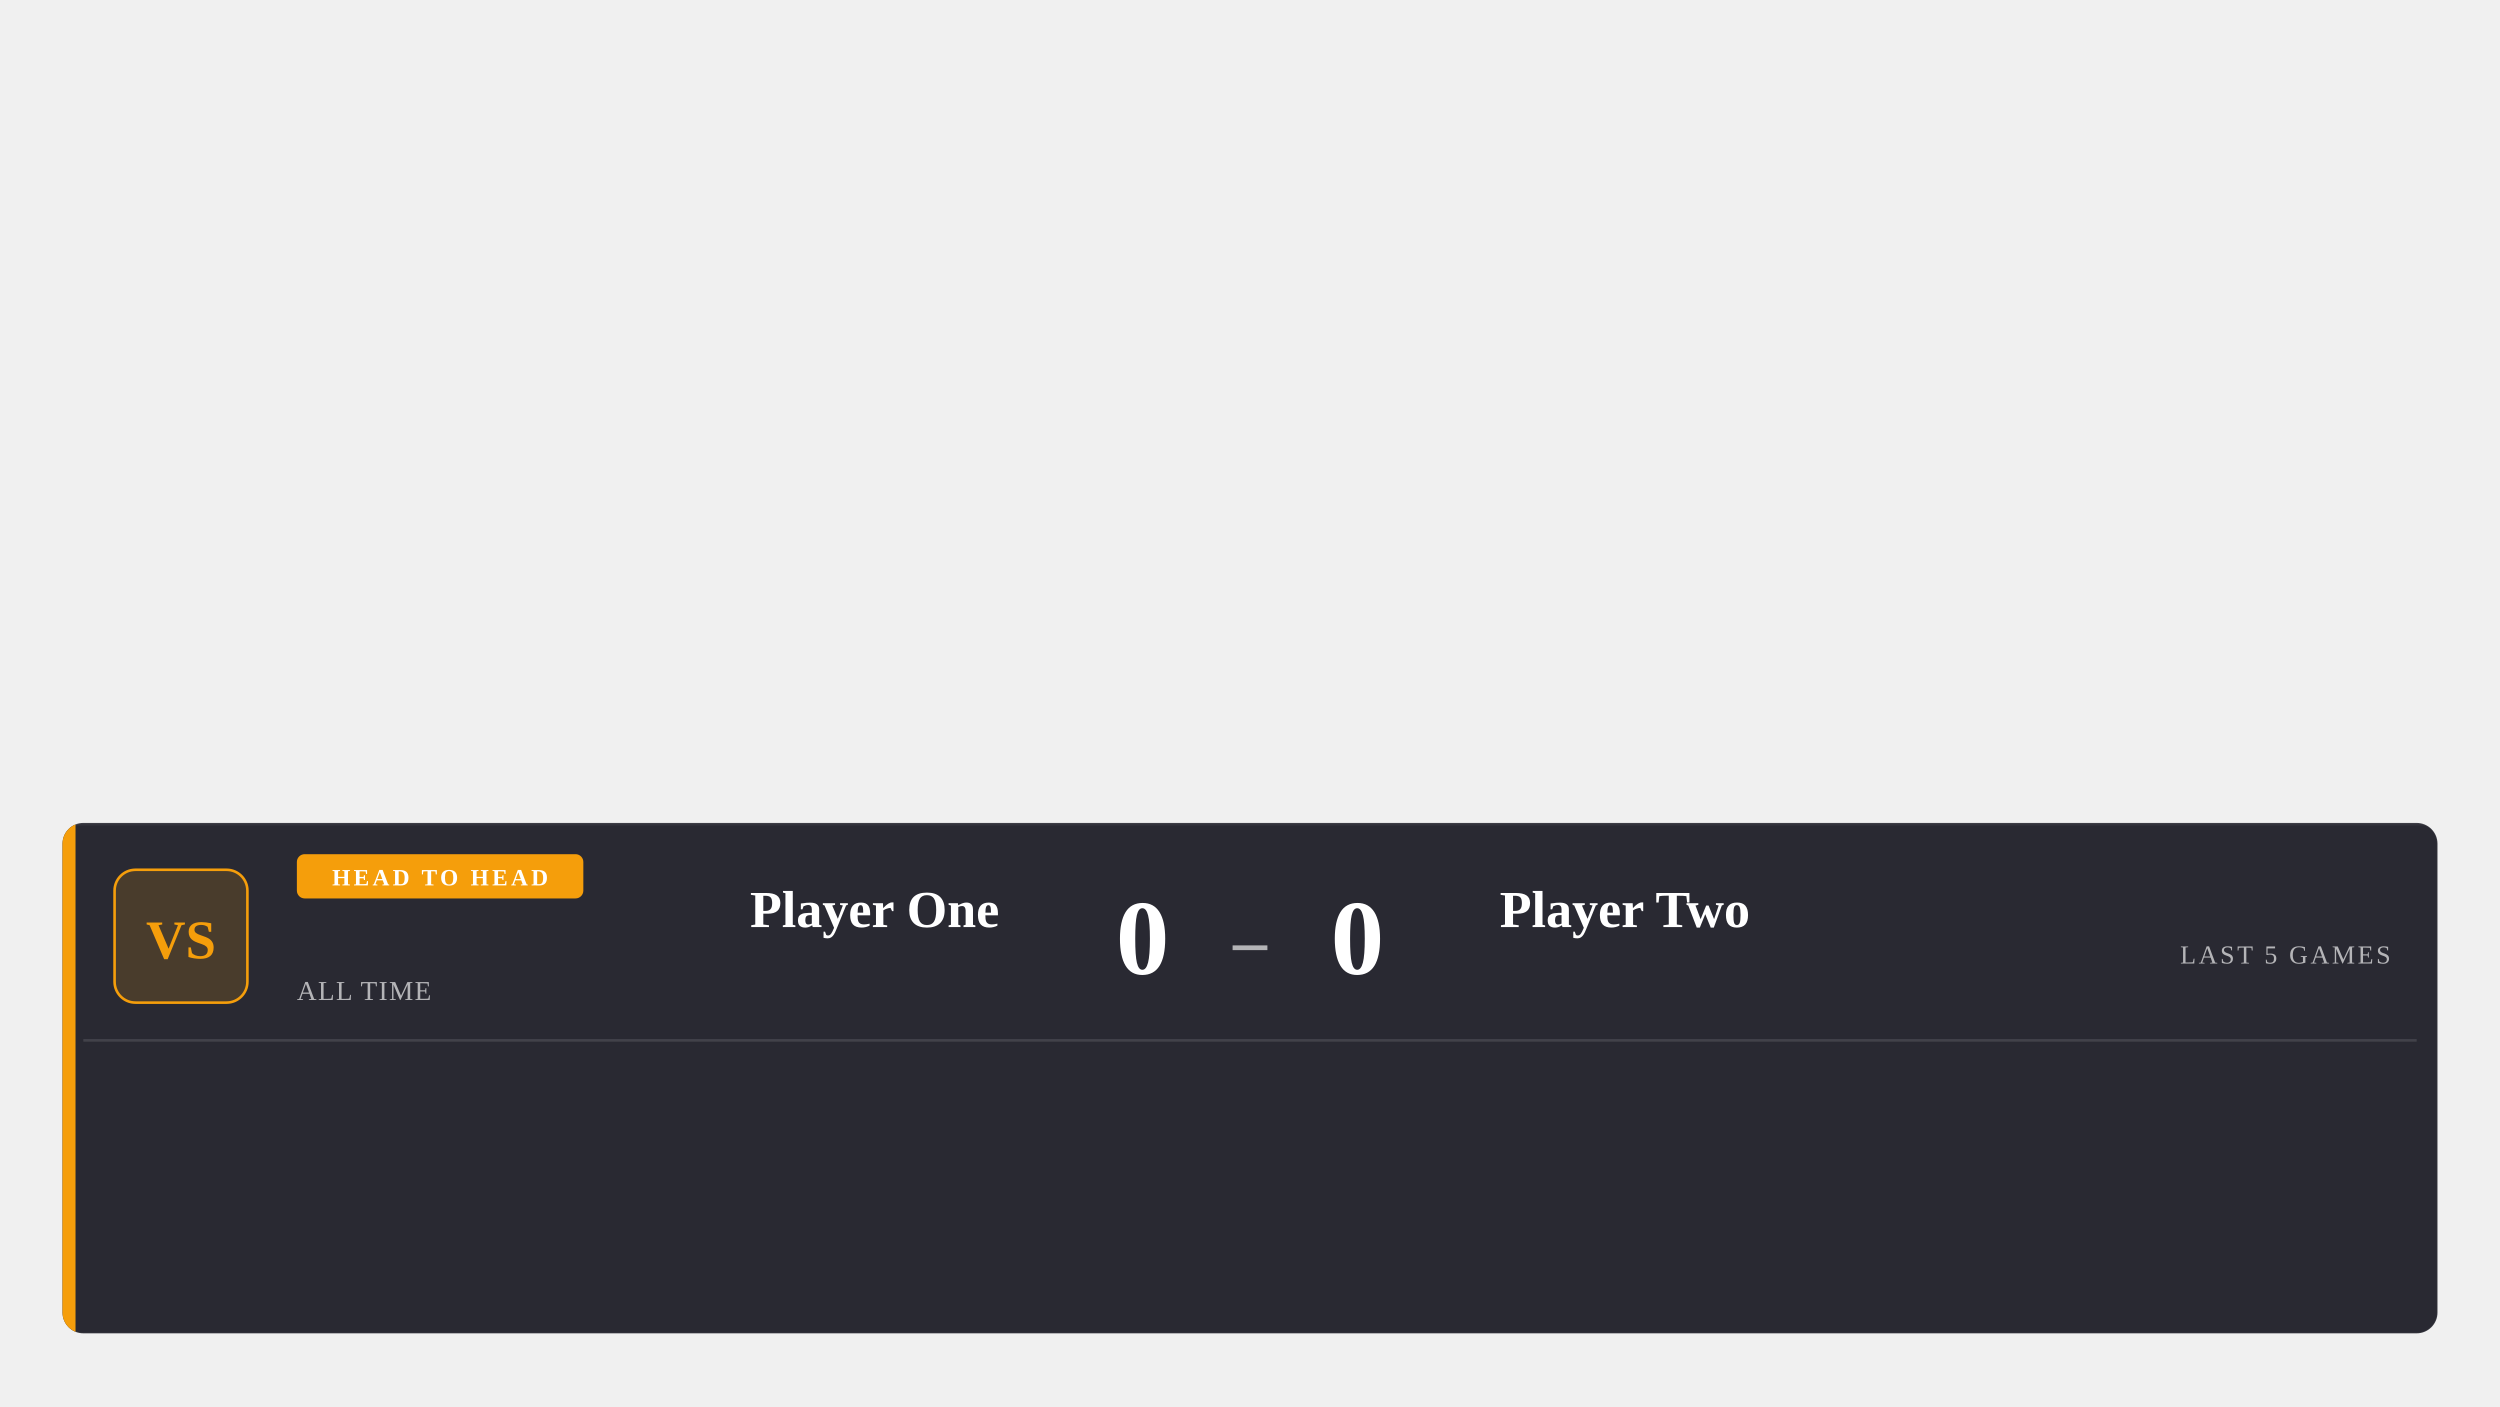
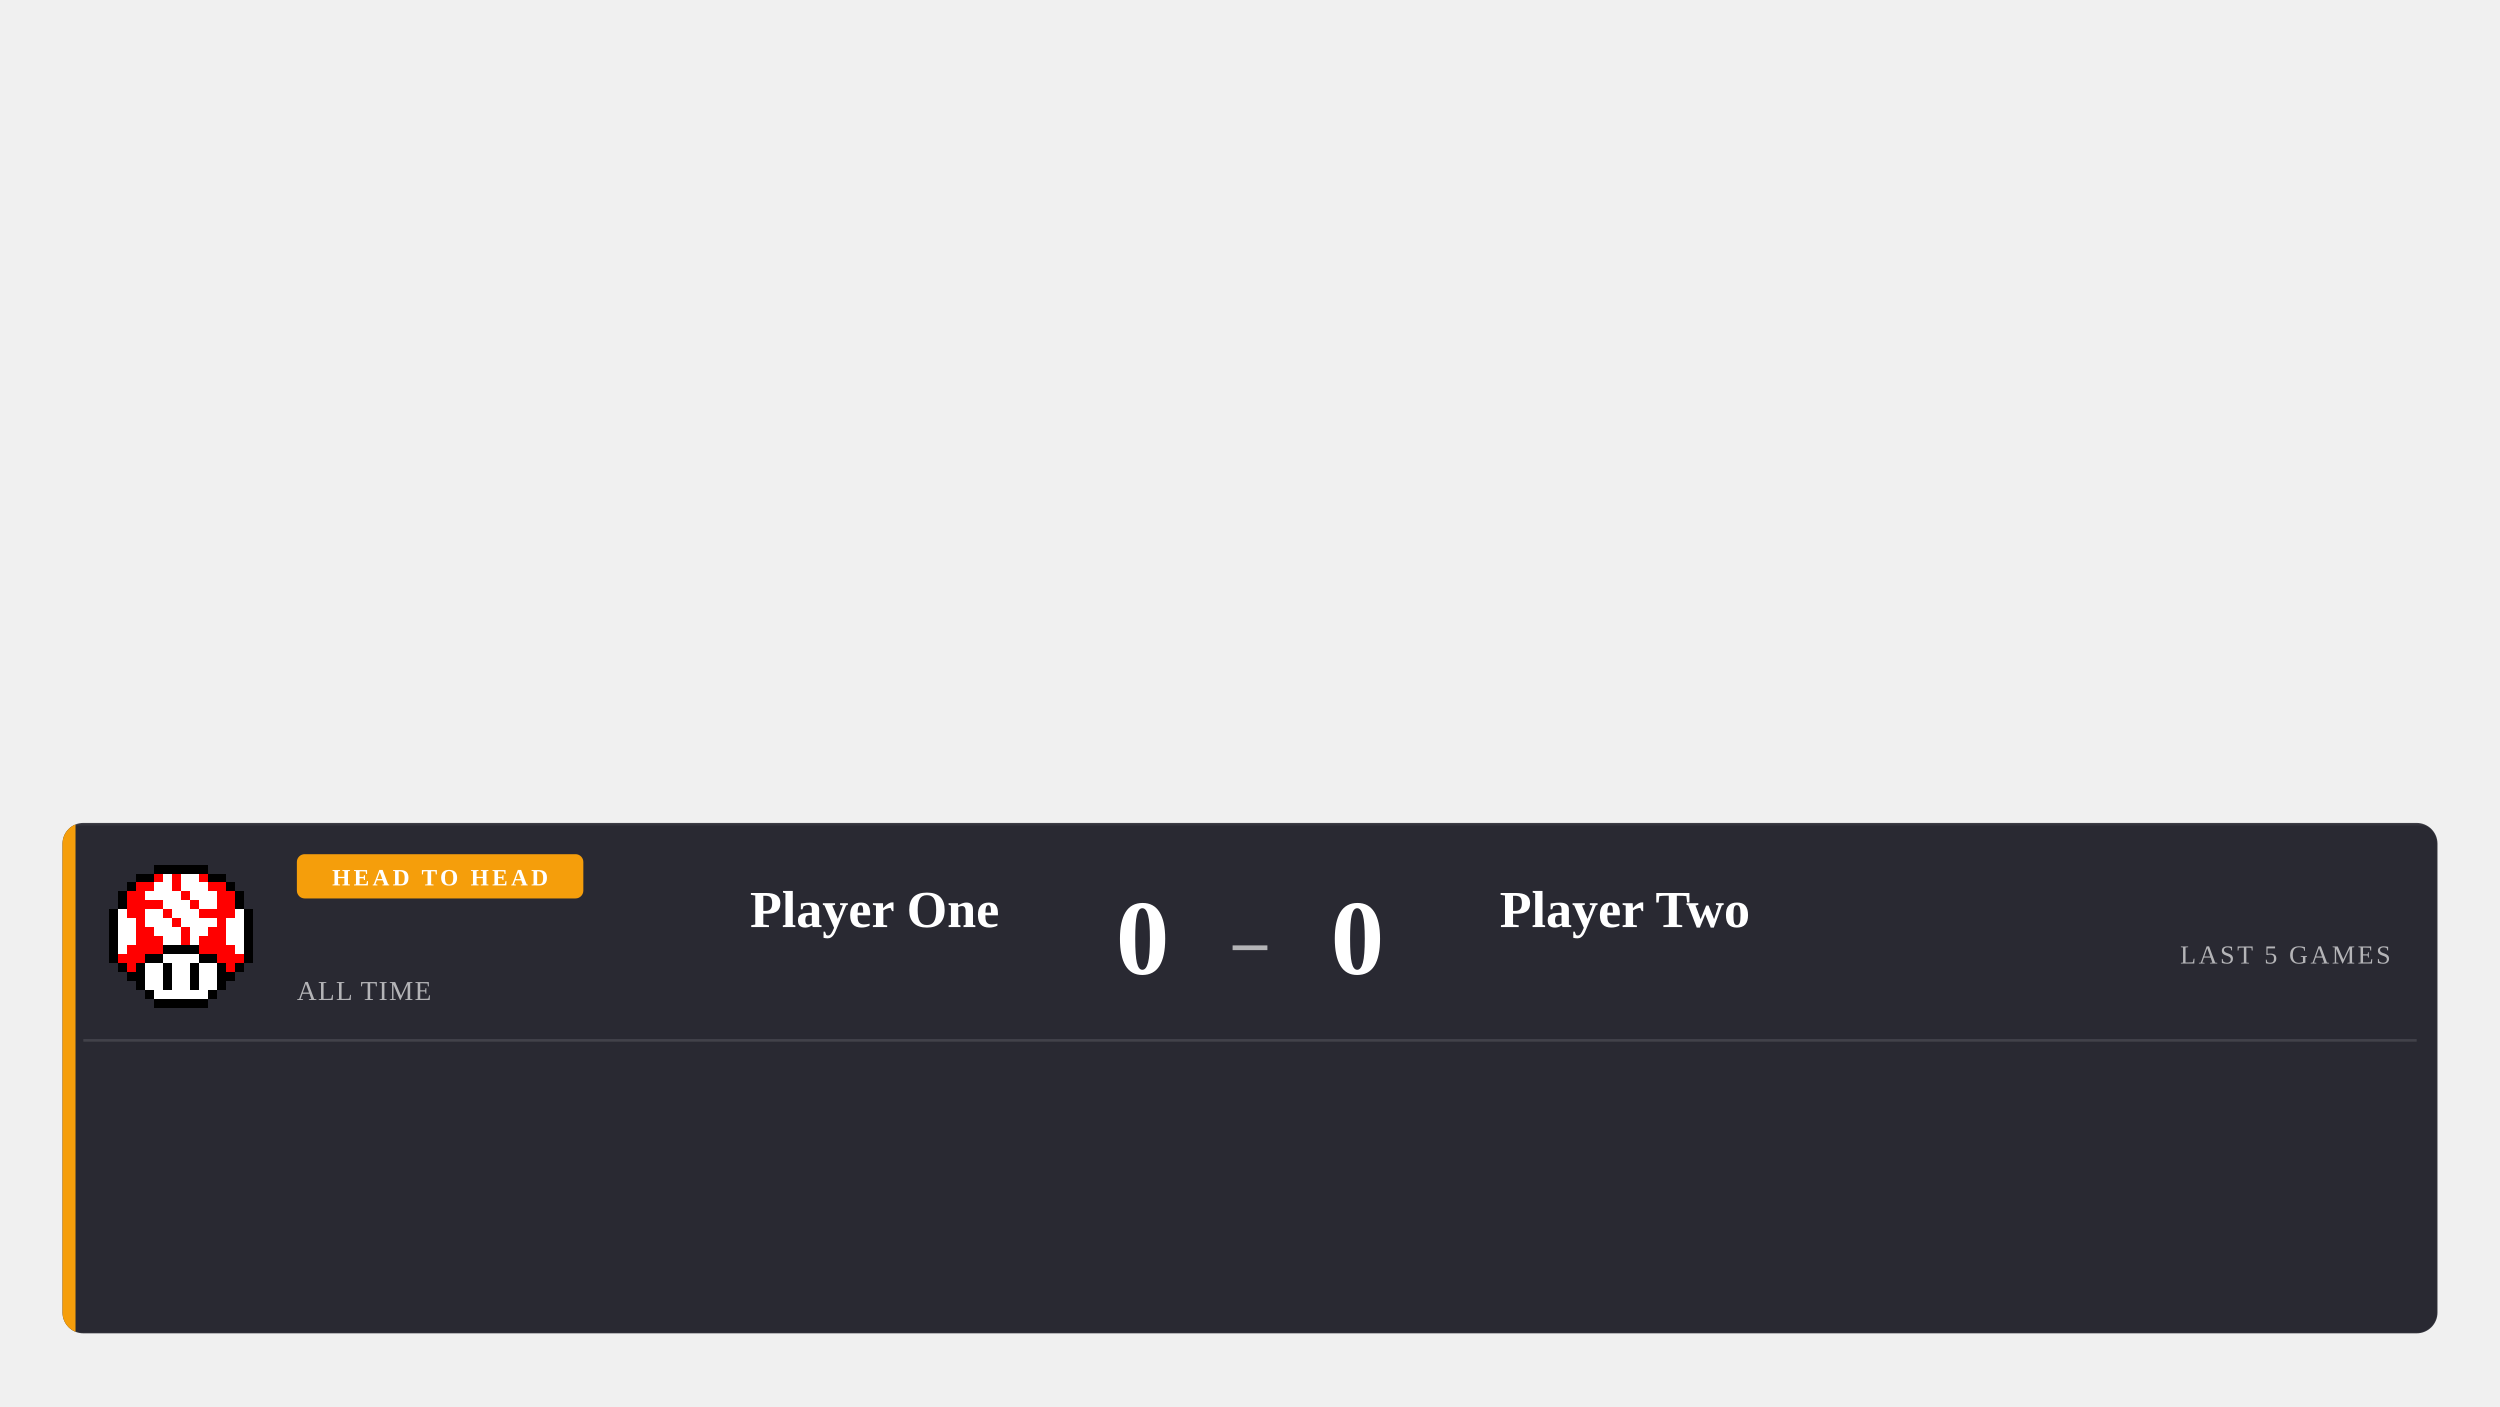
<svg xmlns="http://www.w3.org/2000/svg" viewBox="0 0 1920 1080" preserveAspectRatio="xMidYMax meet" data-design-vars="app">
  <defs>
    <clipPath id="cmuBand">
      <rect x="48" y="632" width="1824" height="392" rx="16" />
    </clipPath>
  </defs>
  <rect x="48" y="632" width="1824" height="392" rx="16" style="fill:var(--card-bg, rgba(15,15,25,0.88));filter:var(--card-shadow-filter, none)" />
  <rect x="48" y="632" width="1824" height="392" rx="16" fill="none" style="stroke:var(--border-color, rgba(255,255,255,0.08));stroke-width:var(--border-width, 1px)" />
  <g clip-path="url(#cmuBand)">
    <rect x="48" y="632" width="10" height="392" style="fill:var(--accent, #f59e0b)" />
    <rect x="48" y="632" width="1824" height="2" fill="#ffffff" opacity="0.05" />
    <image data-slot="logo" x="84" y="664" width="110" height="110" preserveAspectRatio="xMidYMid meet" opacity="0" />
    <g data-slot="logo-default">
-       <rect x="88" y="668" width="102" height="102" rx="16" style="fill:var(--accent, #f59e0b)" opacity="0.16" />
-       <rect x="88" y="668" width="102" height="102" rx="16" fill="none" style="stroke:var(--accent, #f59e0b)" stroke-width="2" />
-       <text x="139" y="736" text-anchor="middle" style="fill:var(--accent, #f59e0b);font-family:var(--font-family, 'Inter', sans-serif)" font-size="42" font-weight="800">VS</text>
+       <g transform="translate(84,664) scale(6.875)" shape-rendering="crispEdges">
+         <rect x="5" y="0" width="6" height="1" fill="#000000" />
+         <rect x="3" y="1" width="2" height="1" fill="#000000" />
+         <rect x="5" y="1" width="1" height="1" fill="#ff0000" />
+         <rect x="6" y="1" width="1" height="1" fill="#ffffff" />
+         <rect x="7" y="1" width="1" height="1" fill="#ff0000" />
+         <rect x="8" y="1" width="2" height="1" fill="#ffffff" />
+         <rect x="10" y="1" width="1" height="1" fill="#ff0000" />
+         <rect x="11" y="1" width="2" height="1" fill="#000000" />
+         <rect x="2" y="2" width="1" height="1" fill="#000000" />
+         <rect x="3" y="2" width="2" height="1" fill="#ff0000" />
+         <rect x="5" y="2" width="2" height="1" fill="#ffffff" />
+         <rect x="7" y="2" width="1" height="1" fill="#ff0000" />
+         <rect x="8" y="2" width="3" height="1" fill="#ffffff" />
+         <rect x="11" y="2" width="2" height="1" fill="#ff0000" />
+         <rect x="13" y="2" width="1" height="1" fill="#000000" />
+         <rect x="1" y="3" width="1" height="1" fill="#000000" />
+         <rect x="2" y="3" width="2" height="1" fill="#ff0000" />
+         <rect x="4" y="3" width="4" height="1" fill="#ffffff" />
+         <rect x="8" y="3" width="1" height="1" fill="#ff0000" />
+         <rect x="9" y="3" width="3" height="1" fill="#ffffff" />
+         <rect x="12" y="3" width="2" height="1" fill="#ff0000" />
+         <rect x="14" y="3" width="1" height="1" fill="#000000" />
+         <rect x="1" y="4" width="1" height="1" fill="#000000" />
+         <rect x="2" y="4" width="4" height="1" fill="#ff0000" />
+         <rect x="6" y="4" width="3" height="1" fill="#ffffff" />
+         <rect x="9" y="4" width="1" height="1" fill="#ff0000" />
+         <rect x="10" y="4" width="2" height="1" fill="#ffffff" />
+         <rect x="12" y="4" width="2" height="1" fill="#ff0000" />
+         <rect x="14" y="4" width="1" height="1" fill="#000000" />
+         <rect x="0" y="5" width="1" height="1" fill="#000000" />
+         <rect x="1" y="5" width="1" height="1" fill="#ffffff" />
+         <rect x="2" y="5" width="2" height="1" fill="#ff0000" />
+         <rect x="4" y="5" width="2" height="1" fill="#ffffff" />
+         <rect x="6" y="5" width="1" height="1" fill="#ff0000" />
+         <rect x="7" y="5" width="3" height="1" fill="#ffffff" />
+         <rect x="10" y="5" width="4" height="1" fill="#ff0000" />
+         <rect x="14" y="5" width="1" height="1" fill="#ffffff" />
+         <rect x="15" y="5" width="1" height="1" fill="#000000" />
+         <rect x="0" y="6" width="1" height="1" fill="#000000" />
+         <rect x="1" y="6" width="2" height="1" fill="#ffffff" />
+         <rect x="3" y="6" width="1" height="1" fill="#ff0000" />
+         <rect x="4" y="6" width="3" height="1" fill="#ffffff" />
+         <rect x="7" y="6" width="1" height="1" fill="#ff0000" />
+         <rect x="8" y="6" width="4" height="1" fill="#ffffff" />
+         <rect x="12" y="6" width="1" height="1" fill="#ff0000" />
+         <rect x="13" y="6" width="2" height="1" fill="#ffffff" />
+         <rect x="15" y="6" width="1" height="1" fill="#000000" />
+         <rect x="0" y="7" width="1" height="1" fill="#000000" />
+         <rect x="1" y="7" width="2" height="1" fill="#ffffff" />
+         <rect x="3" y="7" width="2" height="1" fill="#ff0000" />
+         <rect x="5" y="7" width="3" height="1" fill="#ffffff" />
+         <rect x="8" y="7" width="1" height="1" fill="#ff0000" />
+         <rect x="9" y="7" width="2" height="1" fill="#ffffff" />
+         <rect x="11" y="7" width="2" height="1" fill="#ff0000" />
+         <rect x="13" y="7" width="2" height="1" fill="#ffffff" />
+         <rect x="15" y="7" width="1" height="1" fill="#000000" />
+         <rect x="0" y="8" width="1" height="1" fill="#000000" />
+         <rect x="1" y="8" width="2" height="1" fill="#ffffff" />
+         <rect x="3" y="8" width="3" height="1" fill="#ff0000" />
+         <rect x="6" y="8" width="2" height="1" fill="#ffffff" />
+         <rect x="8" y="8" width="1" height="1" fill="#ff0000" />
+         <rect x="9" y="8" width="1" height="1" fill="#ffffff" />
+         <rect x="10" y="8" width="3" height="1" fill="#ff0000" />
+         <rect x="13" y="8" width="2" height="1" fill="#ffffff" />
+         <rect x="15" y="8" width="1" height="1" fill="#000000" />
+         <rect x="0" y="9" width="1" height="1" fill="#000000" />
+         <rect x="1" y="9" width="1" height="1" fill="#ffffff" />
+         <rect x="2" y="9" width="4" height="1" fill="#ff0000" />
+         <rect x="6" y="9" width="4" height="1" fill="#000000" />
+         <rect x="10" y="9" width="4" height="1" fill="#ff0000" />
+         <rect x="14" y="9" width="1" height="1" fill="#ffffff" />
+         <rect x="15" y="9" width="1" height="1" fill="#000000" />
+         <rect x="0" y="10" width="1" height="1" fill="#000000" />
+         <rect x="1" y="10" width="3" height="1" fill="#ff0000" />
+         <rect x="4" y="10" width="2" height="1" fill="#000000" />
+         <rect x="6" y="10" width="4" height="1" fill="#ffffff" />
+         <rect x="10" y="10" width="2" height="1" fill="#000000" />
+         <rect x="12" y="10" width="3" height="1" fill="#ff0000" />
+         <rect x="15" y="10" width="1" height="1" fill="#000000" />
+         <rect x="1" y="11" width="1" height="1" fill="#000000" />
+         <rect x="2" y="11" width="1" height="1" fill="#ff0000" />
+         <rect x="3" y="11" width="1" height="1" fill="#000000" />
+         <rect x="4" y="11" width="2" height="1" fill="#ffffff" />
+         <rect x="6" y="11" width="1" height="1" fill="#000000" />
+         <rect x="7" y="11" width="2" height="1" fill="#ffffff" />
+         <rect x="9" y="11" width="1" height="1" fill="#000000" />
+         <rect x="10" y="11" width="2" height="1" fill="#ffffff" />
+         <rect x="12" y="11" width="1" height="1" fill="#000000" />
+         <rect x="13" y="11" width="1" height="1" fill="#ff0000" />
+         <rect x="14" y="11" width="1" height="1" fill="#000000" />
+         <rect x="2" y="12" width="2" height="1" fill="#000000" />
+         <rect x="4" y="12" width="2" height="1" fill="#ffffff" />
+         <rect x="6" y="12" width="1" height="1" fill="#000000" />
+         <rect x="7" y="12" width="2" height="1" fill="#ffffff" />
+         <rect x="9" y="12" width="1" height="1" fill="#000000" />
+         <rect x="10" y="12" width="2" height="1" fill="#ffffff" />
+         <rect x="12" y="12" width="2" height="1" fill="#000000" />
+         <rect x="3" y="13" width="1" height="1" fill="#000000" />
+         <rect x="4" y="13" width="2" height="1" fill="#ffffff" />
+         <rect x="6" y="13" width="1" height="1" fill="#000000" />
+         <rect x="7" y="13" width="2" height="1" fill="#ffffff" />
+         <rect x="9" y="13" width="1" height="1" fill="#000000" />
+         <rect x="10" y="13" width="2" height="1" fill="#ffffff" />
+         <rect x="12" y="13" width="1" height="1" fill="#000000" />
+         <rect x="4" y="14" width="1" height="1" fill="#000000" />
+         <rect x="5" y="14" width="6" height="1" fill="#ffffff" />
+         <rect x="11" y="14" width="1" height="1" fill="#000000" />
+         <rect x="5" y="15" width="6" height="1" fill="#000000" />
+       </g>
    </g>
    <rect x="228" y="656" width="220" height="34" rx="6" style="fill:var(--accent, #f59e0b)" />
    <text x="338" y="680" text-anchor="middle" style="fill:#ffffff;font-family:var(--font-family, 'Inter', sans-serif)" font-size="18" font-weight="700" letter-spacing="2.5">HEAD TO HEAD</text>
    <text data-slot="total-games" x="228" y="768" style="fill:var(--text-primary, #ffffff);font-family:var(--font-family, 'Inter', sans-serif)" opacity="0.65" font-size="21" font-weight="500" letter-spacing="1">ALL TIME</text>
    <image data-slot="side1-sprite" x="488" y="660" width="72" height="72" preserveAspectRatio="xMidYMid meet" style="image-rendering:pixelated" opacity="0" />
    <text data-slot="side1-name" data-maxw="280" x="576" y="712" style="fill:var(--text-primary, #ffffff);font-family:var(--font-family, 'Inter', sans-serif);text-shadow:var(--text-shadow, none)" font-size="40" font-weight="700">Player One</text>
    <text data-slot="side1-wins" data-maxw="110" x="898" y="748" text-anchor="end" style="fill:var(--text-primary, #ffffff);font-family:var(--font-family, 'Inter', sans-serif)" font-size="82" font-weight="700" font-variant-numeric="tabular-nums">0</text>
    <text x="960" y="740" text-anchor="middle" style="fill:var(--text-primary, #ffffff);font-family:var(--font-family, 'Inter', sans-serif)" opacity="0.65" font-size="52" font-weight="600">–</text>
    <text data-slot="side2-wins" data-maxw="110" x="1022" y="748" text-anchor="start" style="fill:var(--text-primary, #ffffff);font-family:var(--font-family, 'Inter', sans-serif)" font-size="82" font-weight="700" font-variant-numeric="tabular-nums">0</text>
    <text data-slot="side2-name" data-maxw="280" x="1344" y="712" text-anchor="end" style="fill:var(--text-primary, #ffffff);font-family:var(--font-family, 'Inter', sans-serif);text-shadow:var(--text-shadow, none)" font-size="40" font-weight="700">Player Two</text>
    <image data-slot="side2-sprite" x="1360" y="660" width="72" height="72" preserveAspectRatio="xMidYMid meet" style="image-rendering:pixelated" opacity="0" />
    <text data-slot="subtitle" data-maxw="380" x="1836" y="700" text-anchor="end" style="fill:var(--text-primary, #ffffff);font-family:var(--font-family, 'Inter', sans-serif);text-shadow:var(--text-shadow, none)" font-size="30" font-weight="700" opacity="0">Winners Final</text>
    <text x="1836" y="740" text-anchor="end" style="fill:var(--text-primary, #ffffff);font-family:var(--font-family, 'Inter', sans-serif)" opacity="0.65" font-size="20" font-weight="500" letter-spacing="2">LAST 5 GAMES</text>
    <rect x="64" y="798" width="1792" height="2" style="fill:var(--border-color, rgba(255,255,255,0.12))" />
    <g data-slot="game1" opacity="0">
      <rect x="72" y="816" width="344" height="188" rx="10" fill="#ffffff" opacity="0.04" />
      <rect x="72" y="816" width="344" height="188" rx="10" fill="none" style="stroke:var(--border-color, rgba(255,255,255,0.12))" stroke-width="1" />
      <text data-slot="game1-date" x="396" y="848" text-anchor="end" style="fill:var(--text-primary, #ffffff);font-family:var(--font-family, 'Inter', sans-serif)" opacity="0.65" font-size="17" font-weight="500">JUN 1</text>
      <image data-slot="game1-side1-logo" x="96" y="850" width="48" height="48" preserveAspectRatio="xMidYMid meet" opacity="0" />
      <text data-slot="game1-side1-score" data-maxw="72" x="196" y="896" text-anchor="middle" style="fill:var(--text-primary, #ffffff);font-family:var(--font-family, 'Inter', sans-serif)" font-size="46" font-weight="700" font-variant-numeric="tabular-nums">0</text>
      <text x="244" y="892" text-anchor="middle" style="fill:var(--text-primary, #ffffff);font-family:var(--font-family, 'Inter', sans-serif)" opacity="0.65" font-size="28" font-weight="600">–</text>
      <text data-slot="game1-side2-score" data-maxw="72" x="292" y="896" text-anchor="middle" style="fill:var(--text-primary, #ffffff);font-family:var(--font-family, 'Inter', sans-serif)" font-size="46" font-weight="700" font-variant-numeric="tabular-nums">0</text>
      <image data-slot="game1-side2-logo" x="344" y="850" width="48" height="48" preserveAspectRatio="xMidYMid meet" opacity="0" />
      <text data-slot="game1-mode" data-maxw="296" x="96" y="948" style="fill:var(--text-primary, #ffffff);font-family:var(--font-family, 'Inter', sans-serif)" opacity="0.65" font-size="19" font-weight="500">Game mode</text>
      <text data-slot="game1-stadium" data-maxw="296" x="96" y="980" style="fill:var(--text-primary, #ffffff);font-family:var(--font-family, 'Inter', sans-serif)" opacity="0.65" font-size="19" font-weight="500">Stadium</text>
    </g>
    <g data-slot="game2" opacity="0">
      <rect x="430" y="816" width="344" height="188" rx="10" fill="#ffffff" opacity="0.04" />
      <rect x="430" y="816" width="344" height="188" rx="10" fill="none" style="stroke:var(--border-color, rgba(255,255,255,0.12))" stroke-width="1" />
      <text data-slot="game2-date" x="754" y="848" text-anchor="end" style="fill:var(--text-primary, #ffffff);font-family:var(--font-family, 'Inter', sans-serif)" opacity="0.65" font-size="17" font-weight="500">JUN 1</text>
      <image data-slot="game2-side1-logo" x="454" y="850" width="48" height="48" preserveAspectRatio="xMidYMid meet" opacity="0" />
      <text data-slot="game2-side1-score" data-maxw="72" x="554" y="896" text-anchor="middle" style="fill:var(--text-primary, #ffffff);font-family:var(--font-family, 'Inter', sans-serif)" font-size="46" font-weight="700" font-variant-numeric="tabular-nums">0</text>
      <text x="602" y="892" text-anchor="middle" style="fill:var(--text-primary, #ffffff);font-family:var(--font-family, 'Inter', sans-serif)" opacity="0.65" font-size="28" font-weight="600">–</text>
      <text data-slot="game2-side2-score" data-maxw="72" x="650" y="896" text-anchor="middle" style="fill:var(--text-primary, #ffffff);font-family:var(--font-family, 'Inter', sans-serif)" font-size="46" font-weight="700" font-variant-numeric="tabular-nums">0</text>
      <image data-slot="game2-side2-logo" x="702" y="850" width="48" height="48" preserveAspectRatio="xMidYMid meet" opacity="0" />
      <text data-slot="game2-mode" data-maxw="296" x="454" y="948" style="fill:var(--text-primary, #ffffff);font-family:var(--font-family, 'Inter', sans-serif)" opacity="0.65" font-size="19" font-weight="500">Game mode</text>
      <text data-slot="game2-stadium" data-maxw="296" x="454" y="980" style="fill:var(--text-primary, #ffffff);font-family:var(--font-family, 'Inter', sans-serif)" opacity="0.65" font-size="19" font-weight="500">Stadium</text>
    </g>
    <g data-slot="game3" opacity="0">
      <rect x="788" y="816" width="344" height="188" rx="10" fill="#ffffff" opacity="0.04" />
      <rect x="788" y="816" width="344" height="188" rx="10" fill="none" style="stroke:var(--border-color, rgba(255,255,255,0.12))" stroke-width="1" />
      <text data-slot="game3-date" x="1112" y="848" text-anchor="end" style="fill:var(--text-primary, #ffffff);font-family:var(--font-family, 'Inter', sans-serif)" opacity="0.65" font-size="17" font-weight="500">JUN 1</text>
      <image data-slot="game3-side1-logo" x="812" y="850" width="48" height="48" preserveAspectRatio="xMidYMid meet" opacity="0" />
      <text data-slot="game3-side1-score" data-maxw="72" x="912" y="896" text-anchor="middle" style="fill:var(--text-primary, #ffffff);font-family:var(--font-family, 'Inter', sans-serif)" font-size="46" font-weight="700" font-variant-numeric="tabular-nums">0</text>
      <text x="960" y="892" text-anchor="middle" style="fill:var(--text-primary, #ffffff);font-family:var(--font-family, 'Inter', sans-serif)" opacity="0.65" font-size="28" font-weight="600">–</text>
      <text data-slot="game3-side2-score" data-maxw="72" x="1008" y="896" text-anchor="middle" style="fill:var(--text-primary, #ffffff);font-family:var(--font-family, 'Inter', sans-serif)" font-size="46" font-weight="700" font-variant-numeric="tabular-nums">0</text>
      <image data-slot="game3-side2-logo" x="1060" y="850" width="48" height="48" preserveAspectRatio="xMidYMid meet" opacity="0" />
      <text data-slot="game3-mode" data-maxw="296" x="812" y="948" style="fill:var(--text-primary, #ffffff);font-family:var(--font-family, 'Inter', sans-serif)" opacity="0.65" font-size="19" font-weight="500">Game mode</text>
      <text data-slot="game3-stadium" data-maxw="296" x="812" y="980" style="fill:var(--text-primary, #ffffff);font-family:var(--font-family, 'Inter', sans-serif)" opacity="0.65" font-size="19" font-weight="500">Stadium</text>
    </g>
    <g data-slot="game4" opacity="0">
      <rect x="1146" y="816" width="344" height="188" rx="10" fill="#ffffff" opacity="0.04" />
      <rect x="1146" y="816" width="344" height="188" rx="10" fill="none" style="stroke:var(--border-color, rgba(255,255,255,0.12))" stroke-width="1" />
      <text data-slot="game4-date" x="1470" y="848" text-anchor="end" style="fill:var(--text-primary, #ffffff);font-family:var(--font-family, 'Inter', sans-serif)" opacity="0.65" font-size="17" font-weight="500">JUN 1</text>
      <image data-slot="game4-side1-logo" x="1170" y="850" width="48" height="48" preserveAspectRatio="xMidYMid meet" opacity="0" />
      <text data-slot="game4-side1-score" data-maxw="72" x="1270" y="896" text-anchor="middle" style="fill:var(--text-primary, #ffffff);font-family:var(--font-family, 'Inter', sans-serif)" font-size="46" font-weight="700" font-variant-numeric="tabular-nums">0</text>
      <text x="1318" y="892" text-anchor="middle" style="fill:var(--text-primary, #ffffff);font-family:var(--font-family, 'Inter', sans-serif)" opacity="0.65" font-size="28" font-weight="600">–</text>
      <text data-slot="game4-side2-score" data-maxw="72" x="1366" y="896" text-anchor="middle" style="fill:var(--text-primary, #ffffff);font-family:var(--font-family, 'Inter', sans-serif)" font-size="46" font-weight="700" font-variant-numeric="tabular-nums">0</text>
      <image data-slot="game4-side2-logo" x="1418" y="850" width="48" height="48" preserveAspectRatio="xMidYMid meet" opacity="0" />
      <text data-slot="game4-mode" data-maxw="296" x="1170" y="948" style="fill:var(--text-primary, #ffffff);font-family:var(--font-family, 'Inter', sans-serif)" opacity="0.65" font-size="19" font-weight="500">Game mode</text>
      <text data-slot="game4-stadium" data-maxw="296" x="1170" y="980" style="fill:var(--text-primary, #ffffff);font-family:var(--font-family, 'Inter', sans-serif)" opacity="0.65" font-size="19" font-weight="500">Stadium</text>
    </g>
    <g data-slot="game5" opacity="0">
      <rect x="1504" y="816" width="344" height="188" rx="10" fill="#ffffff" opacity="0.04" />
      <rect x="1504" y="816" width="344" height="188" rx="10" fill="none" style="stroke:var(--border-color, rgba(255,255,255,0.12))" stroke-width="1" />
      <text data-slot="game5-date" x="1828" y="848" text-anchor="end" style="fill:var(--text-primary, #ffffff);font-family:var(--font-family, 'Inter', sans-serif)" opacity="0.65" font-size="17" font-weight="500">JUN 1</text>
      <image data-slot="game5-side1-logo" x="1528" y="850" width="48" height="48" preserveAspectRatio="xMidYMid meet" opacity="0" />
      <text data-slot="game5-side1-score" data-maxw="72" x="1628" y="896" text-anchor="middle" style="fill:var(--text-primary, #ffffff);font-family:var(--font-family, 'Inter', sans-serif)" font-size="46" font-weight="700" font-variant-numeric="tabular-nums">0</text>
      <text x="1676" y="892" text-anchor="middle" style="fill:var(--text-primary, #ffffff);font-family:var(--font-family, 'Inter', sans-serif)" opacity="0.65" font-size="28" font-weight="600">–</text>
      <text data-slot="game5-side2-score" data-maxw="72" x="1724" y="896" text-anchor="middle" style="fill:var(--text-primary, #ffffff);font-family:var(--font-family, 'Inter', sans-serif)" font-size="46" font-weight="700" font-variant-numeric="tabular-nums">0</text>
      <image data-slot="game5-side2-logo" x="1776" y="850" width="48" height="48" preserveAspectRatio="xMidYMid meet" opacity="0" />
      <text data-slot="game5-mode" data-maxw="296" x="1528" y="948" style="fill:var(--text-primary, #ffffff);font-family:var(--font-family, 'Inter', sans-serif)" opacity="0.65" font-size="19" font-weight="500">Game mode</text>
      <text data-slot="game5-stadium" data-maxw="296" x="1528" y="980" style="fill:var(--text-primary, #ffffff);font-family:var(--font-family, 'Inter', sans-serif)" opacity="0.65" font-size="19" font-weight="500">Stadium</text>
    </g>
  </g>
</svg>
